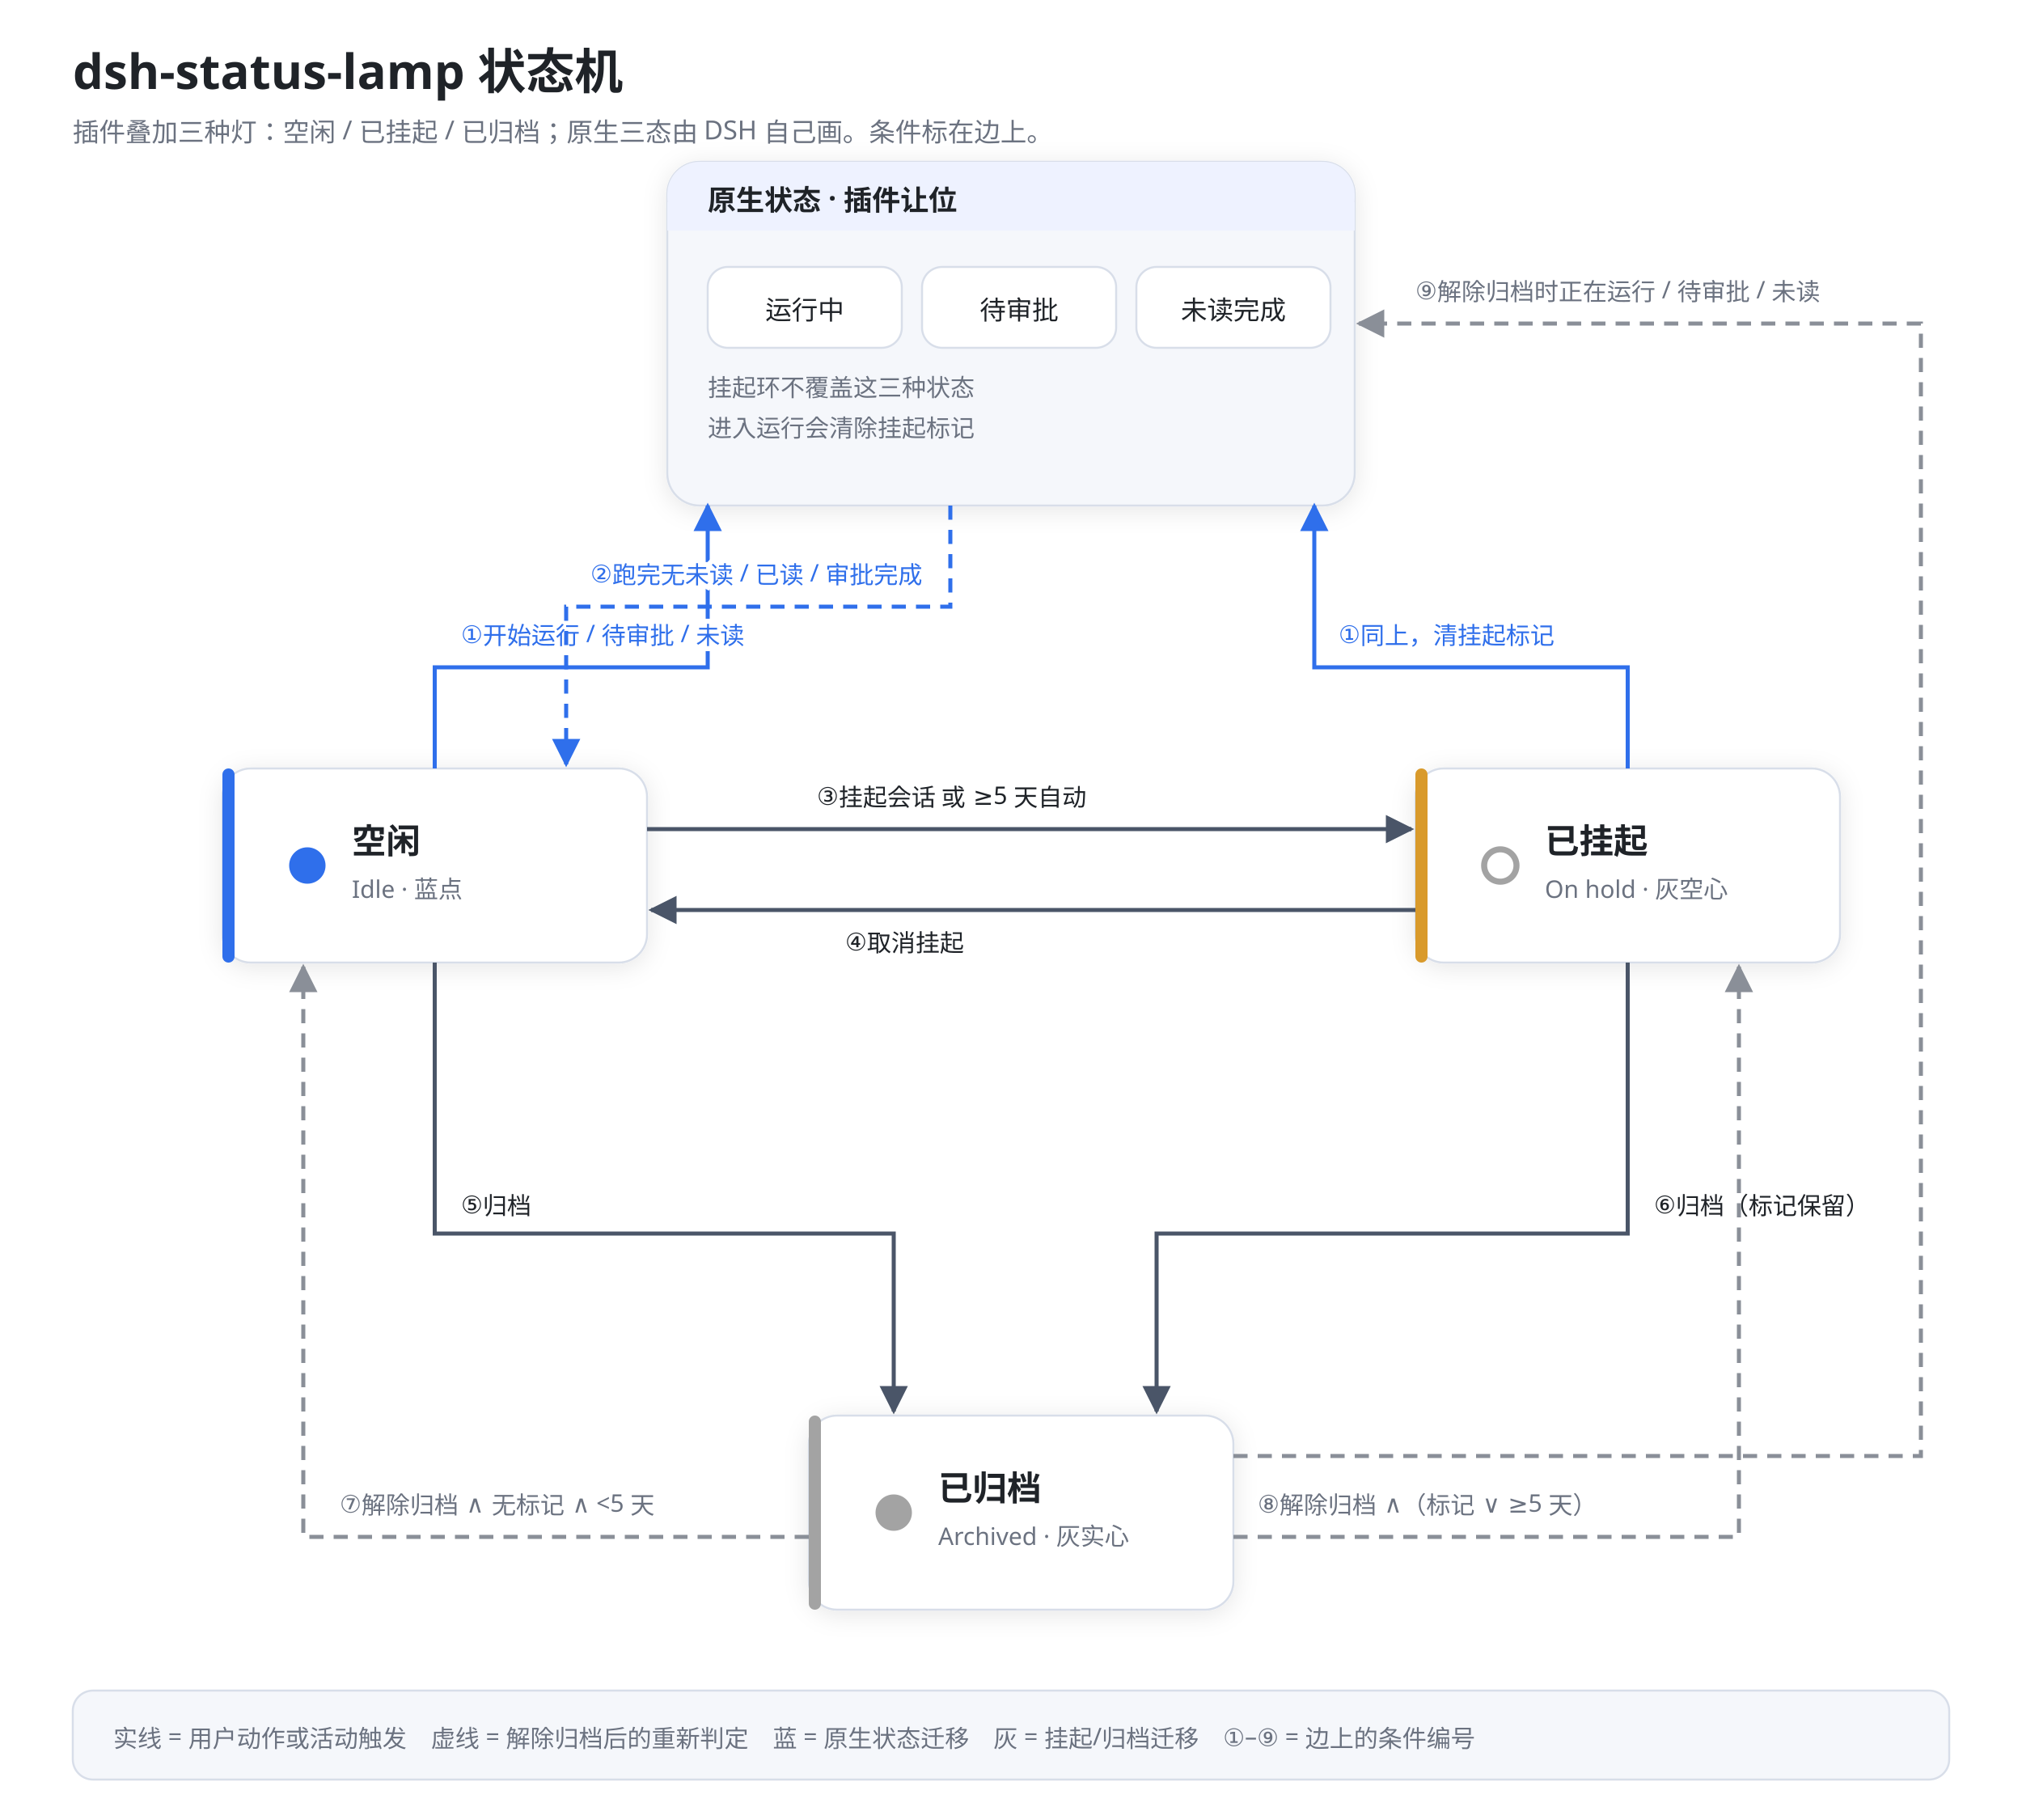
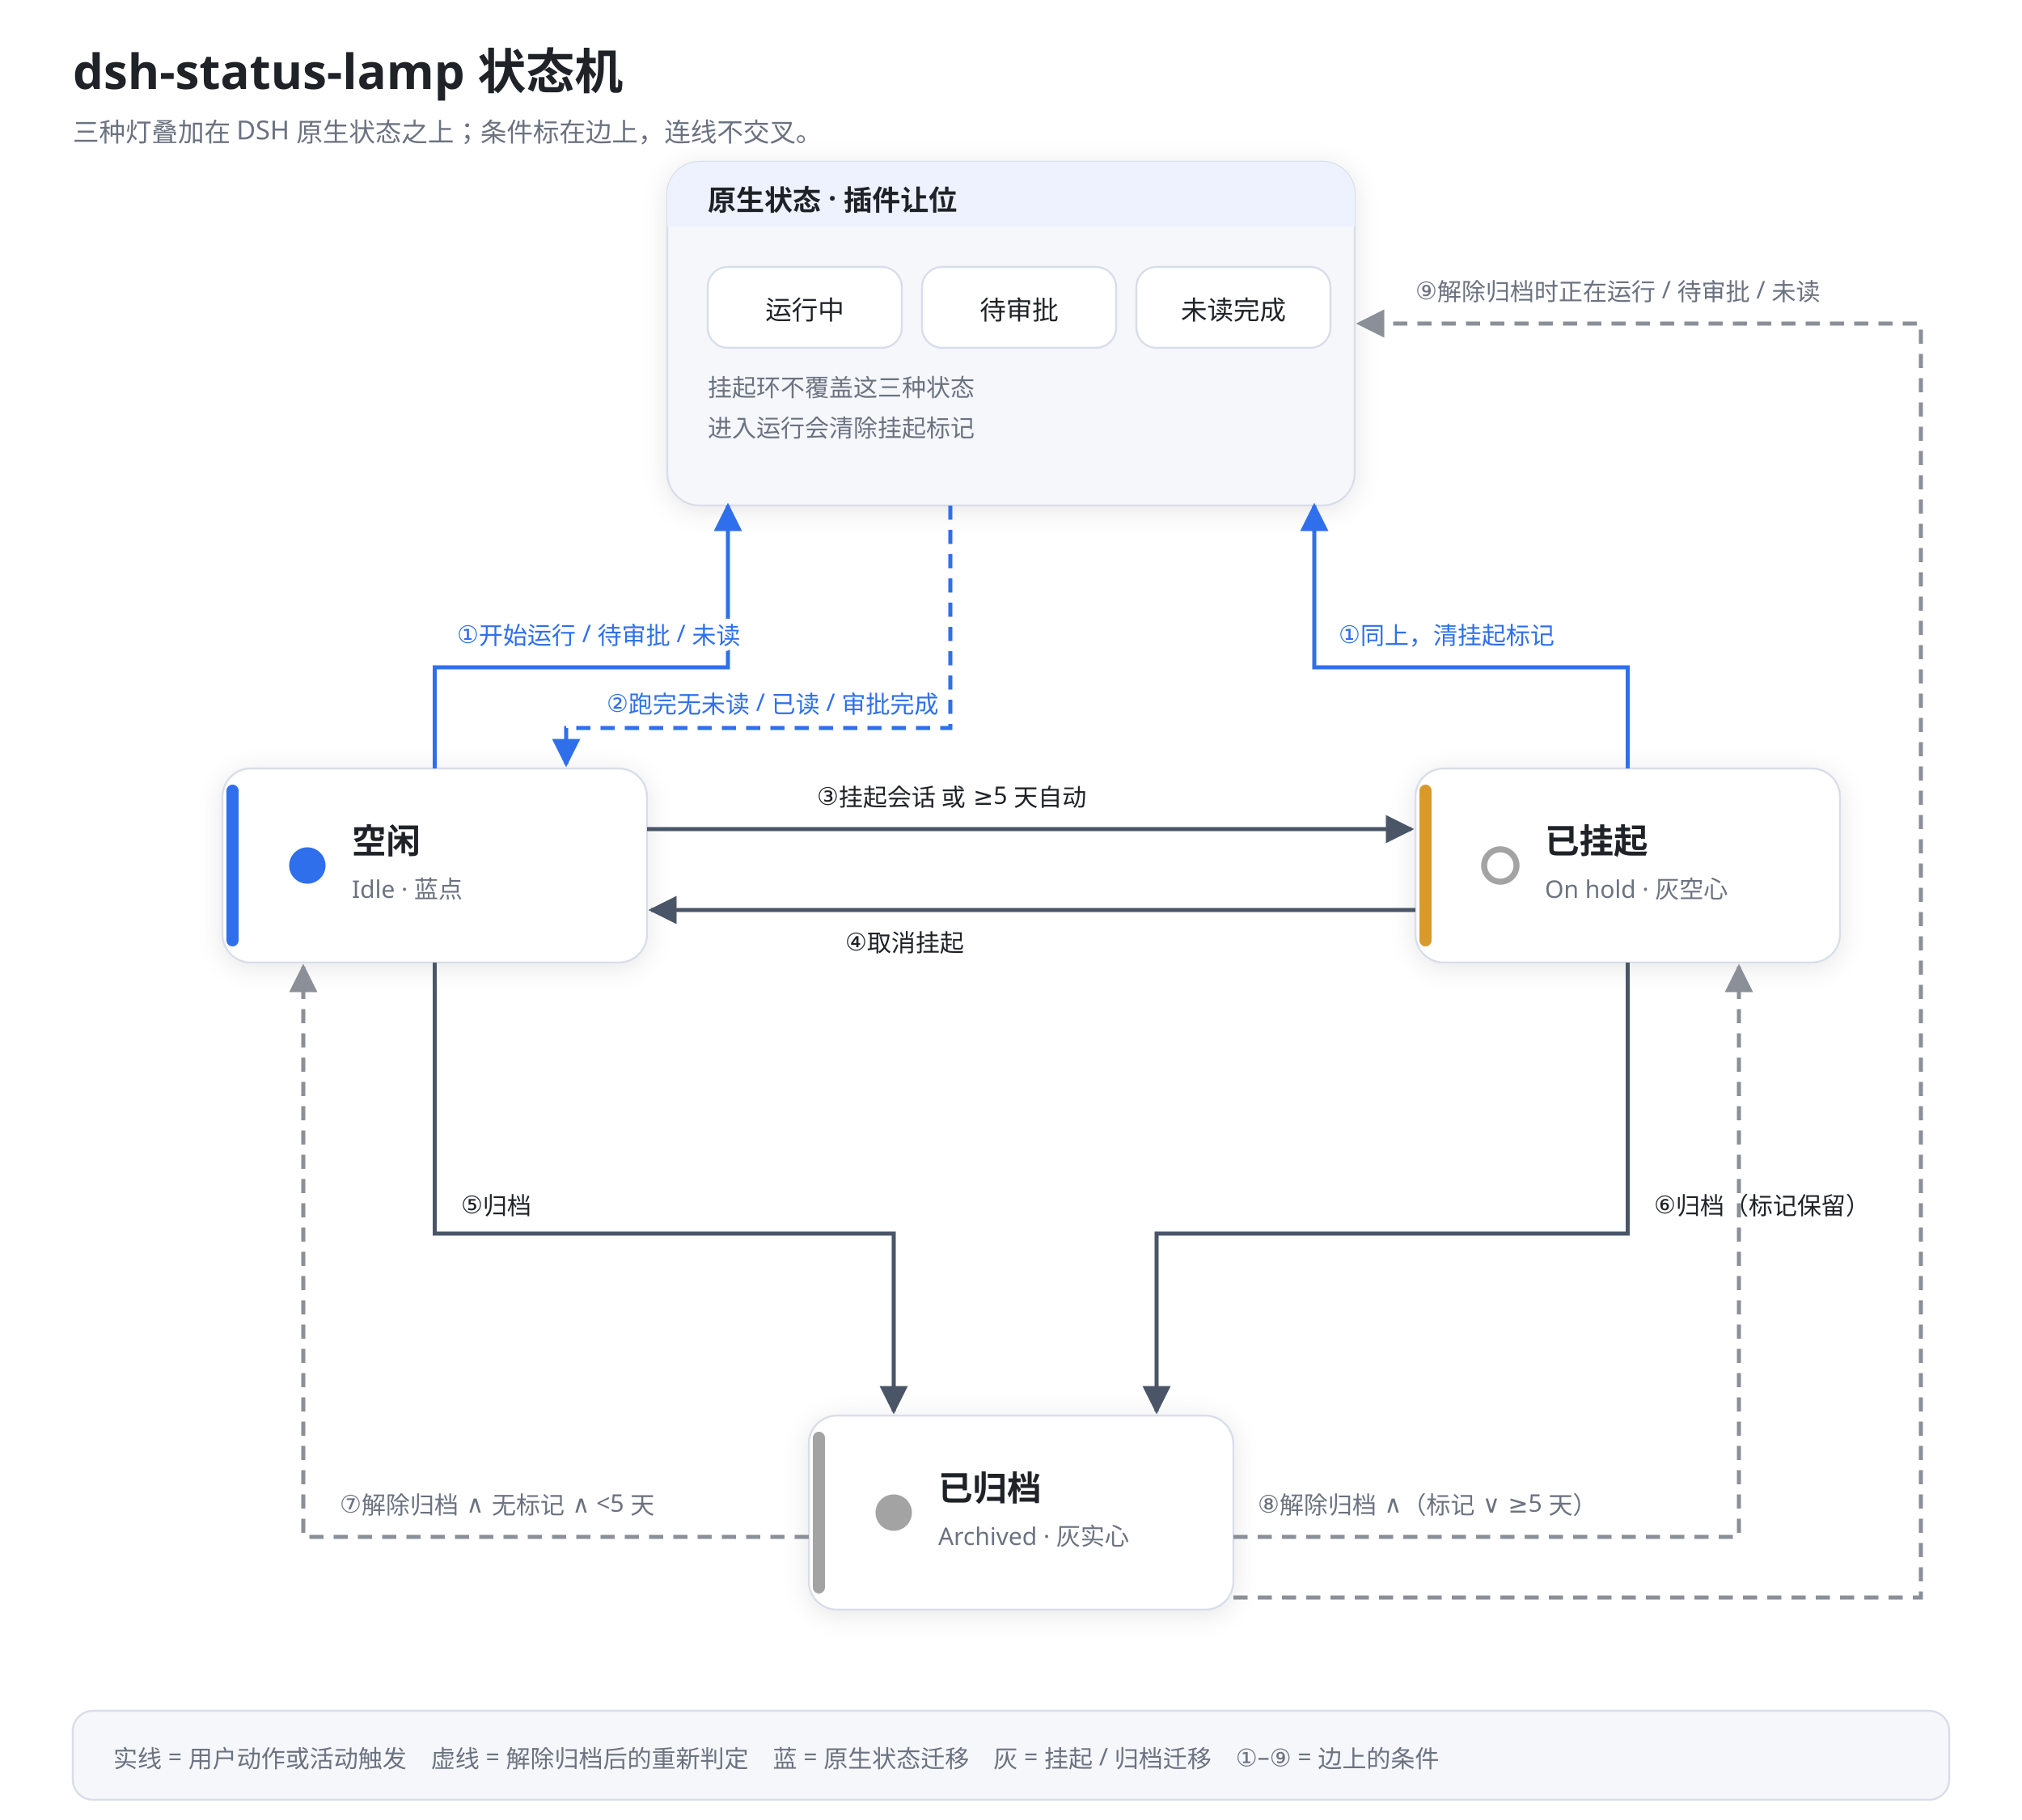
<svg xmlns="http://www.w3.org/2000/svg" width="1000" height="900" viewBox="0 0 1000 900" font-family="Microsoft YaHei, Segoe UI, sans-serif">
  <defs>
    <marker id="arr" viewBox="0 0 10 10" refX="9" refY="5" markerWidth="7" markerHeight="7" orient="auto-start-reverse">
      <path d="M 0 0 L 10 5 L 0 10 z" fill="#4a5568" />
    </marker>
    <marker id="arrBlue" viewBox="0 0 10 10" refX="9" refY="5" markerWidth="7" markerHeight="7" orient="auto-start-reverse">
      <path d="M 0 0 L 10 5 L 0 10 z" fill="#2f6feb" />
    </marker>
    <marker id="arrRelease" viewBox="0 0 10 10" refX="9" refY="5" markerWidth="7" markerHeight="7" orient="auto-start-reverse">
      <path d="M 0 0 L 10 5 L 0 10 z" fill="#8a8f98" />
    </marker>
    <filter id="shadow" x="-20%" y="-20%" width="140%" height="140%">
      <feDropShadow dx="0" dy="2" stdDeviation="6" flood-color="#000000" flood-opacity="0.10" />
    </filter>
  </defs>
  <rect width="1000" height="900" fill="#ffffff" />
  <text x="36" y="44" font-size="24" font-weight="600" fill="#1f2328">dsh-status-lamp 状态机</text>
-   <text x="36" y="70" font-size="13" fill="#6b7280">插件叠加三种灯：空闲 / 已挂起 / 已归档；原生三态由 DSH 自己画。条件标在边上。</text>
+   <text x="36" y="70" font-size="13" fill="#6b7280">三种灯叠加在 DSH 原生状态之上；条件标在边上，连线不交叉。</text>
  <rect x="330" y="80" width="340" height="170" rx="16" fill="#f5f7fb" stroke="#d8dee9" filter="url(#shadow)" />
-   <rect x="330" y="80" width="340" height="34" rx="16" fill="#eef2ff" />
-   <rect x="330" y="100" width="340" height="14" fill="#eef2ff" />
+   <path d="M 346 80 H 654 A 16 16 0 0 1 670 96 V 112 H 330 V 96 A 16 16 0 0 1 346 80 Z" fill="#eef2ff" />
  <text x="350" y="104" font-size="14" font-weight="600" fill="#1f2328">原生状态 · 插件让位</text>
  <rect x="350" y="132" width="96" height="40" rx="10" fill="#ffffff" stroke="#d8dee9" />
  <text x="398" y="158" font-size="13" text-anchor="middle" fill="#1f2328">运行中</text>
  <rect x="456" y="132" width="96" height="40" rx="10" fill="#ffffff" stroke="#d8dee9" />
  <text x="504" y="158" font-size="13" text-anchor="middle" fill="#1f2328">待审批</text>
  <rect x="562" y="132" width="96" height="40" rx="10" fill="#ffffff" stroke="#d8dee9" />
  <text x="610" y="158" font-size="13" text-anchor="middle" fill="#1f2328">未读完成</text>
  <text x="350" y="196" font-size="12" fill="#6b7280">挂起环不覆盖这三种状态</text>
  <text x="350" y="216" font-size="12" fill="#6b7280">进入运行会清除挂起标记</text>
  <rect x="110" y="380" width="210" height="96" rx="14" fill="#ffffff" stroke="#d8dee9" filter="url(#shadow)" />
-   <rect x="110" y="380" width="6" height="96" rx="3" fill="#2f6feb" />
+   <rect x="112" y="388" width="6" height="80" rx="3" fill="#2f6feb" />
  <circle cx="152" cy="428" r="9" fill="#2f6feb" />
  <text x="174" y="422" font-size="17" font-weight="600" fill="#1f2328">空闲</text>
  <text x="174" y="444" font-size="12" fill="#6b7280">Idle · 蓝点</text>
  <rect x="700" y="380" width="210" height="96" rx="14" fill="#ffffff" stroke="#d8dee9" filter="url(#shadow)" />
-   <rect x="700" y="380" width="6" height="96" rx="3" fill="#d99a2b" />
+   <rect x="702" y="388" width="6" height="80" rx="3" fill="#d99a2b" />
  <circle cx="742" cy="428" r="8" fill="none" stroke="#a3a3a3" stroke-width="3" />
  <text x="764" y="422" font-size="17" font-weight="600" fill="#1f2328">已挂起</text>
  <text x="764" y="444" font-size="12" fill="#6b7280">On hold · 灰空心</text>
  <rect x="400" y="700" width="210" height="96" rx="14" fill="#ffffff" stroke="#d8dee9" filter="url(#shadow)" />
-   <rect x="400" y="700" width="6" height="96" rx="3" fill="#a3a3a3" />
+   <rect x="402" y="708" width="6" height="80" rx="3" fill="#a3a3a3" />
  <circle cx="442" cy="748" r="9" fill="#a3a3a3" />
  <text x="464" y="742" font-size="17" font-weight="600" fill="#1f2328">已归档</text>
  <text x="464" y="764" font-size="12" fill="#6b7280">Archived · 灰实心</text>
-   <path d="M 215 380 V 330 H 350 V 250" fill="none" stroke="#2f6feb" stroke-width="2" marker-end="url(#arrBlue)" />
-   <text x="228" y="318" font-size="12" fill="#2f6feb" paint-order="stroke" stroke="#ffffff" stroke-width="5">①开始运行 / 待审批 / 未读</text>
+   <path d="M 215 380 V 330 H 360 V 250" fill="none" stroke="#2f6feb" stroke-width="2" marker-end="url(#arrBlue)" />
+   <text x="226" y="318" font-size="12" fill="#2f6feb" paint-order="stroke" stroke="#ffffff" stroke-width="5">①开始运行 / 待审批 / 未读</text>
+   <path d="M 470 250 V 360 H 280 V 378" fill="none" stroke="#2f6feb" stroke-width="2" stroke-dasharray="7 5" marker-end="url(#arrBlue)" />
+   <text x="300" y="352" font-size="12" fill="#2f6feb" paint-order="stroke" stroke="#ffffff" stroke-width="5">②跑完无未读 / 已读 / 审批完成</text>
  <path d="M 805 380 V 330 H 650 V 250" fill="none" stroke="#2f6feb" stroke-width="2" marker-end="url(#arrBlue)" />
  <text x="662" y="318" font-size="12" fill="#2f6feb" paint-order="stroke" stroke="#ffffff" stroke-width="5">①同上，清挂起标记</text>
-   <path d="M 470 250 V 300 H 280 V 378" fill="none" stroke="#2f6feb" stroke-width="2" stroke-dasharray="7 5" marker-end="url(#arrBlue)" />
-   <text x="292" y="288" font-size="12" fill="#2f6feb" paint-order="stroke" stroke="#ffffff" stroke-width="5">②跑完无未读 / 已读 / 审批完成</text>
  <path d="M 320 410 H 698" fill="none" stroke="#4a5568" stroke-width="2" marker-end="url(#arr)" />
  <text x="404" y="398" font-size="12" fill="#1f2328" paint-order="stroke" stroke="#ffffff" stroke-width="5">③挂起会话 或 ≥5 天自动</text>
  <path d="M 700 450 H 322" fill="none" stroke="#4a5568" stroke-width="2" marker-end="url(#arr)" />
  <text x="418" y="470" font-size="12" fill="#1f2328" paint-order="stroke" stroke="#ffffff" stroke-width="5">④取消挂起</text>
  <path d="M 215 476 V 610 H 442 V 698" fill="none" stroke="#4a5568" stroke-width="2" marker-end="url(#arr)" />
  <text x="228" y="600" font-size="12" fill="#1f2328" paint-order="stroke" stroke="#ffffff" stroke-width="5">⑤归档</text>
  <path d="M 805 476 V 610 H 572 V 698" fill="none" stroke="#4a5568" stroke-width="2" marker-end="url(#arr)" />
  <text x="818" y="600" font-size="12" fill="#1f2328" paint-order="stroke" stroke="#ffffff" stroke-width="5">⑥归档（标记保留）</text>
  <path d="M 400 760 H 150 V 478" fill="none" stroke="#8a8f98" stroke-width="2" stroke-dasharray="7 5" marker-end="url(#arrRelease)" />
  <text x="168" y="748" font-size="12" fill="#6b7280" paint-order="stroke" stroke="#ffffff" stroke-width="5">⑦解除归档 ∧ 无标记 ∧ &lt;5 天</text>
  <path d="M 610 760 H 860 V 478" fill="none" stroke="#8a8f98" stroke-width="2" stroke-dasharray="7 5" marker-end="url(#arrRelease)" />
  <text x="622" y="748" font-size="12" fill="#6b7280" paint-order="stroke" stroke="#ffffff" stroke-width="5">⑧解除归档 ∧（标记 ∨ ≥5 天）</text>
-   <path d="M 610 720 H 950 V 160 H 672" fill="none" stroke="#8a8f98" stroke-width="2" stroke-dasharray="7 5" marker-end="url(#arrRelease)" />
+   <path d="M 610 790 H 950 V 160 H 672" fill="none" stroke="#8a8f98" stroke-width="2" stroke-dasharray="7 5" marker-end="url(#arrRelease)" />
  <text x="700" y="148" font-size="12" fill="#6b7280" paint-order="stroke" stroke="#ffffff" stroke-width="5">⑨解除归档时正在运行 / 待审批 / 未读</text>
-   <rect x="36" y="836" width="928" height="44" rx="10" fill="#f5f7fb" stroke="#d8dee9" />
-   <text x="56" y="864" font-size="12" fill="#6b7280">实线 = 用户动作或活动触发　虚线 = 解除归档后的重新判定　蓝 = 原生状态迁移　灰 = 挂起/归档迁移　①–⑨ = 边上的条件编号</text>
+   <rect x="36" y="846" width="928" height="44" rx="10" fill="#f5f7fb" stroke="#d8dee9" />
+   <text x="56" y="874" font-size="12" fill="#6b7280">实线 = 用户动作或活动触发　虚线 = 解除归档后的重新判定　蓝 = 原生状态迁移　灰 = 挂起 / 归档迁移　①–⑨ = 边上的条件</text>
</svg>
